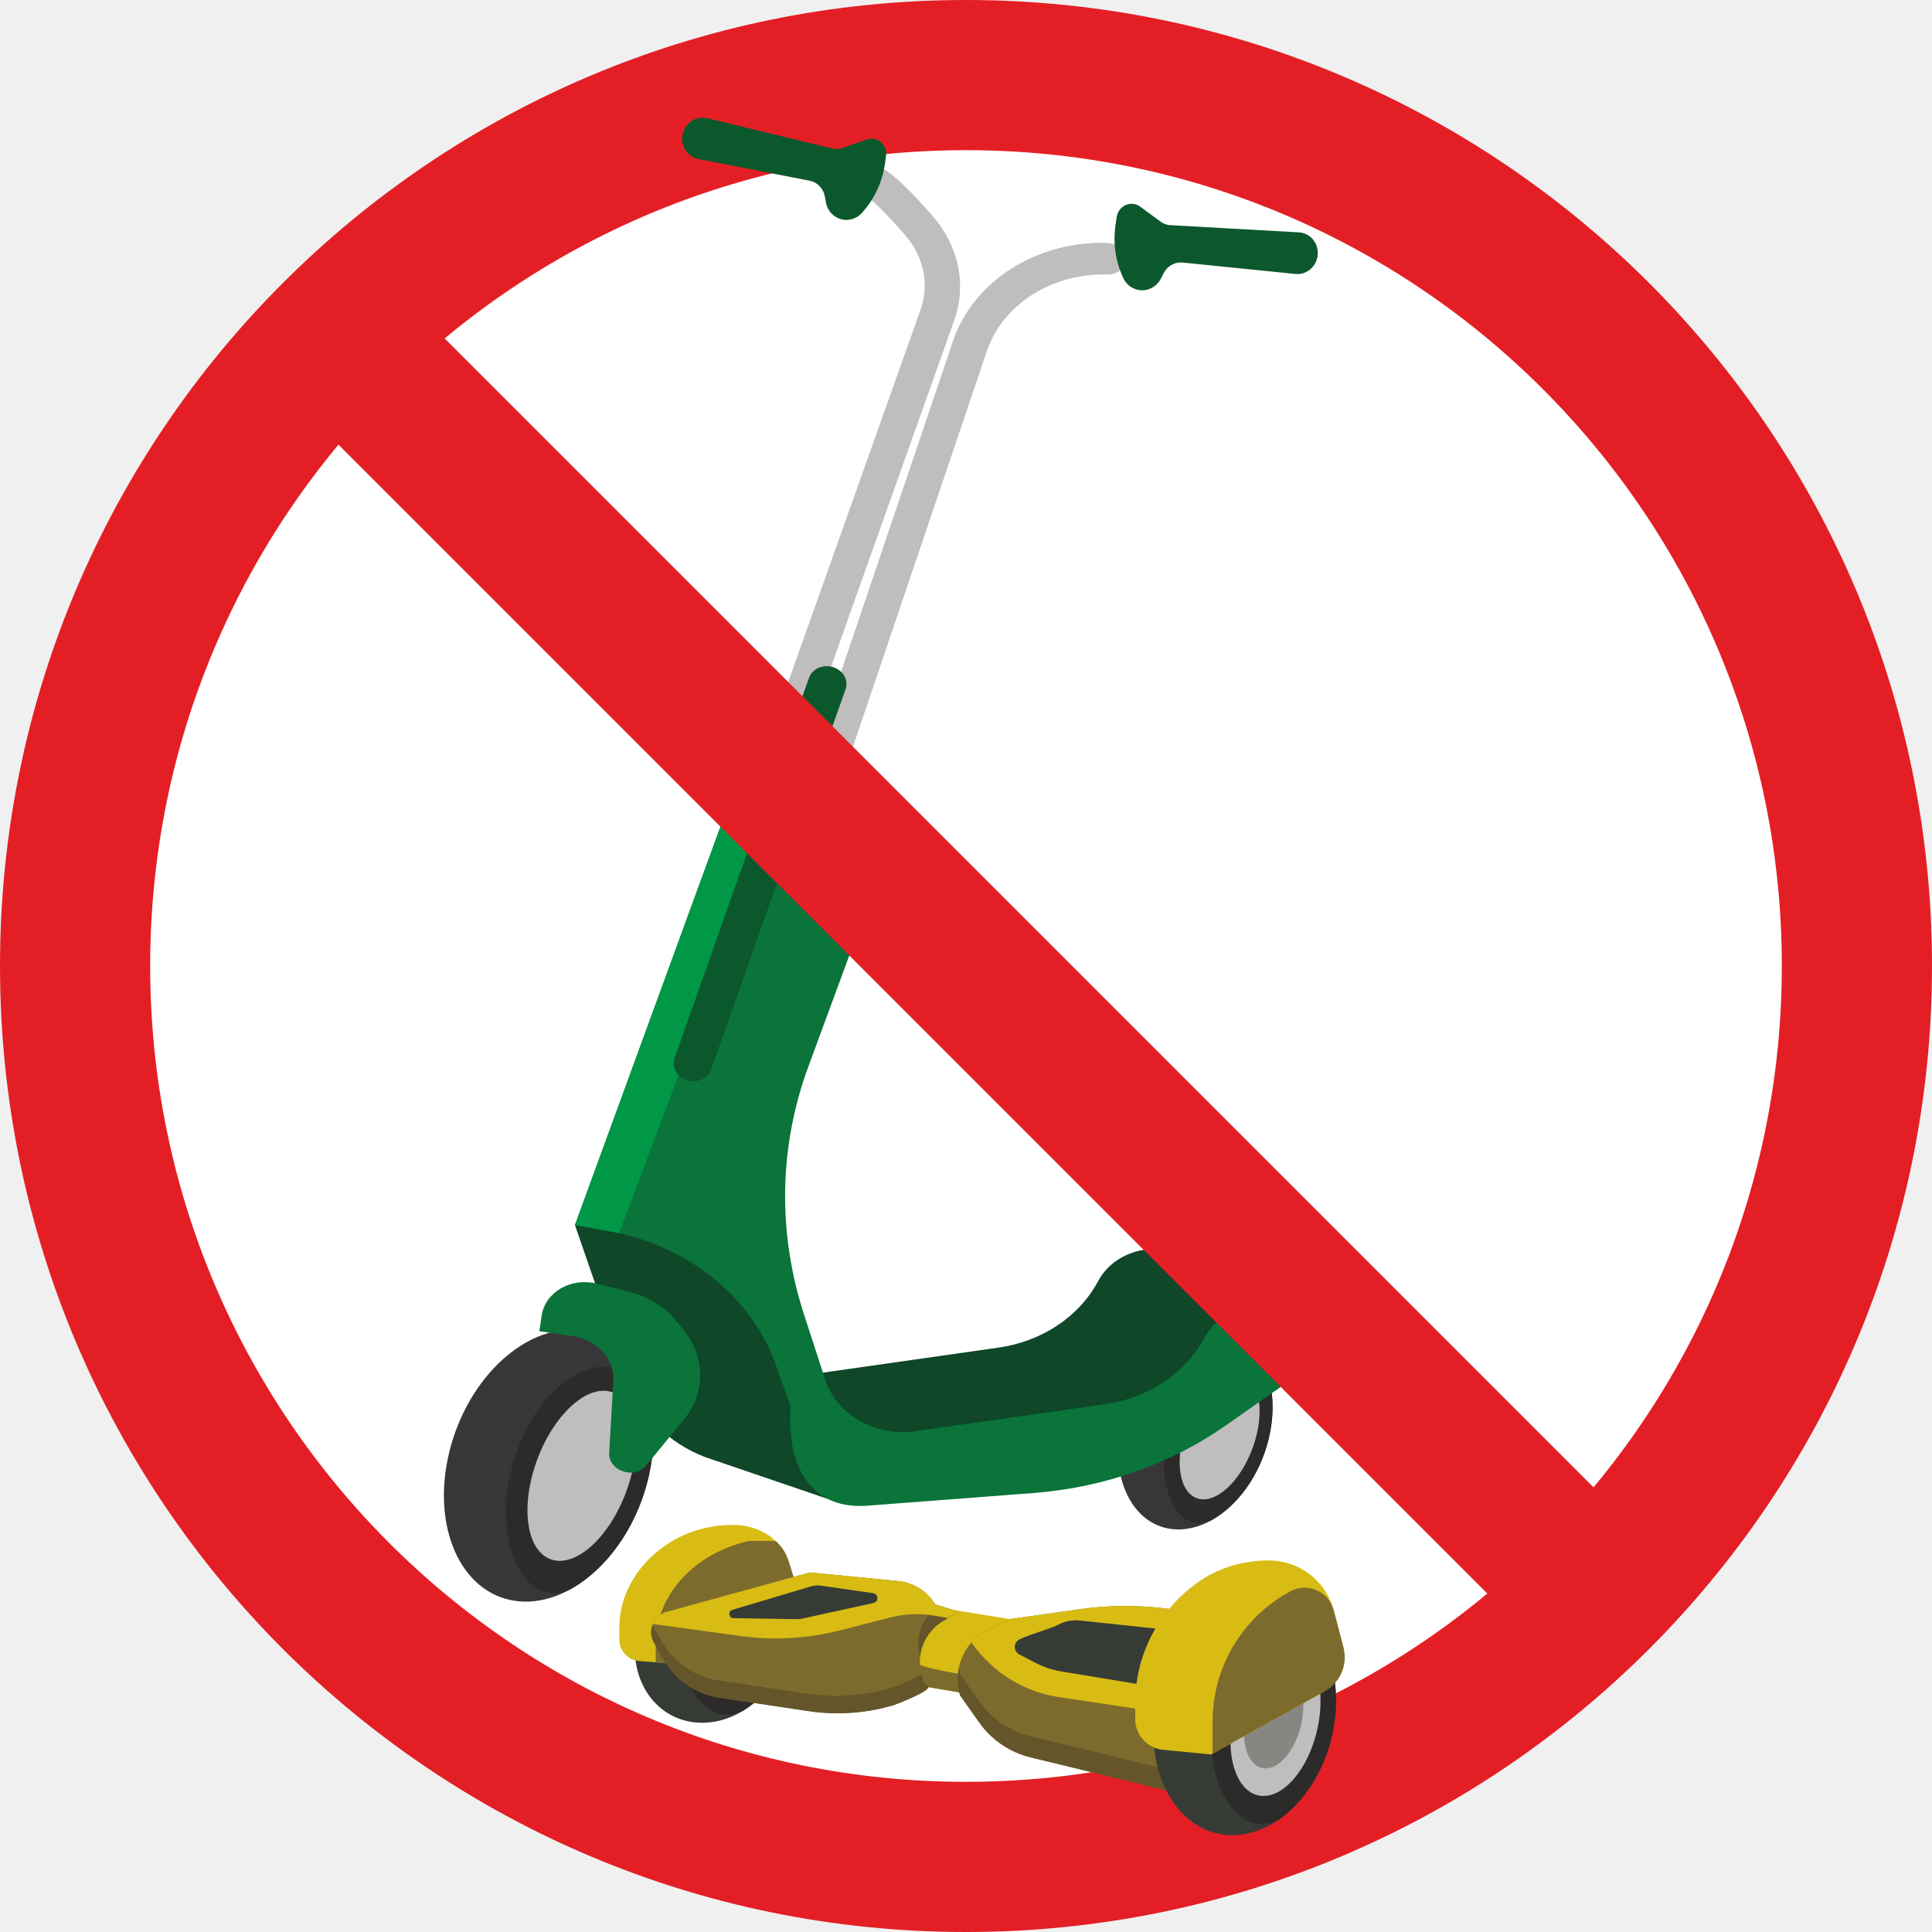
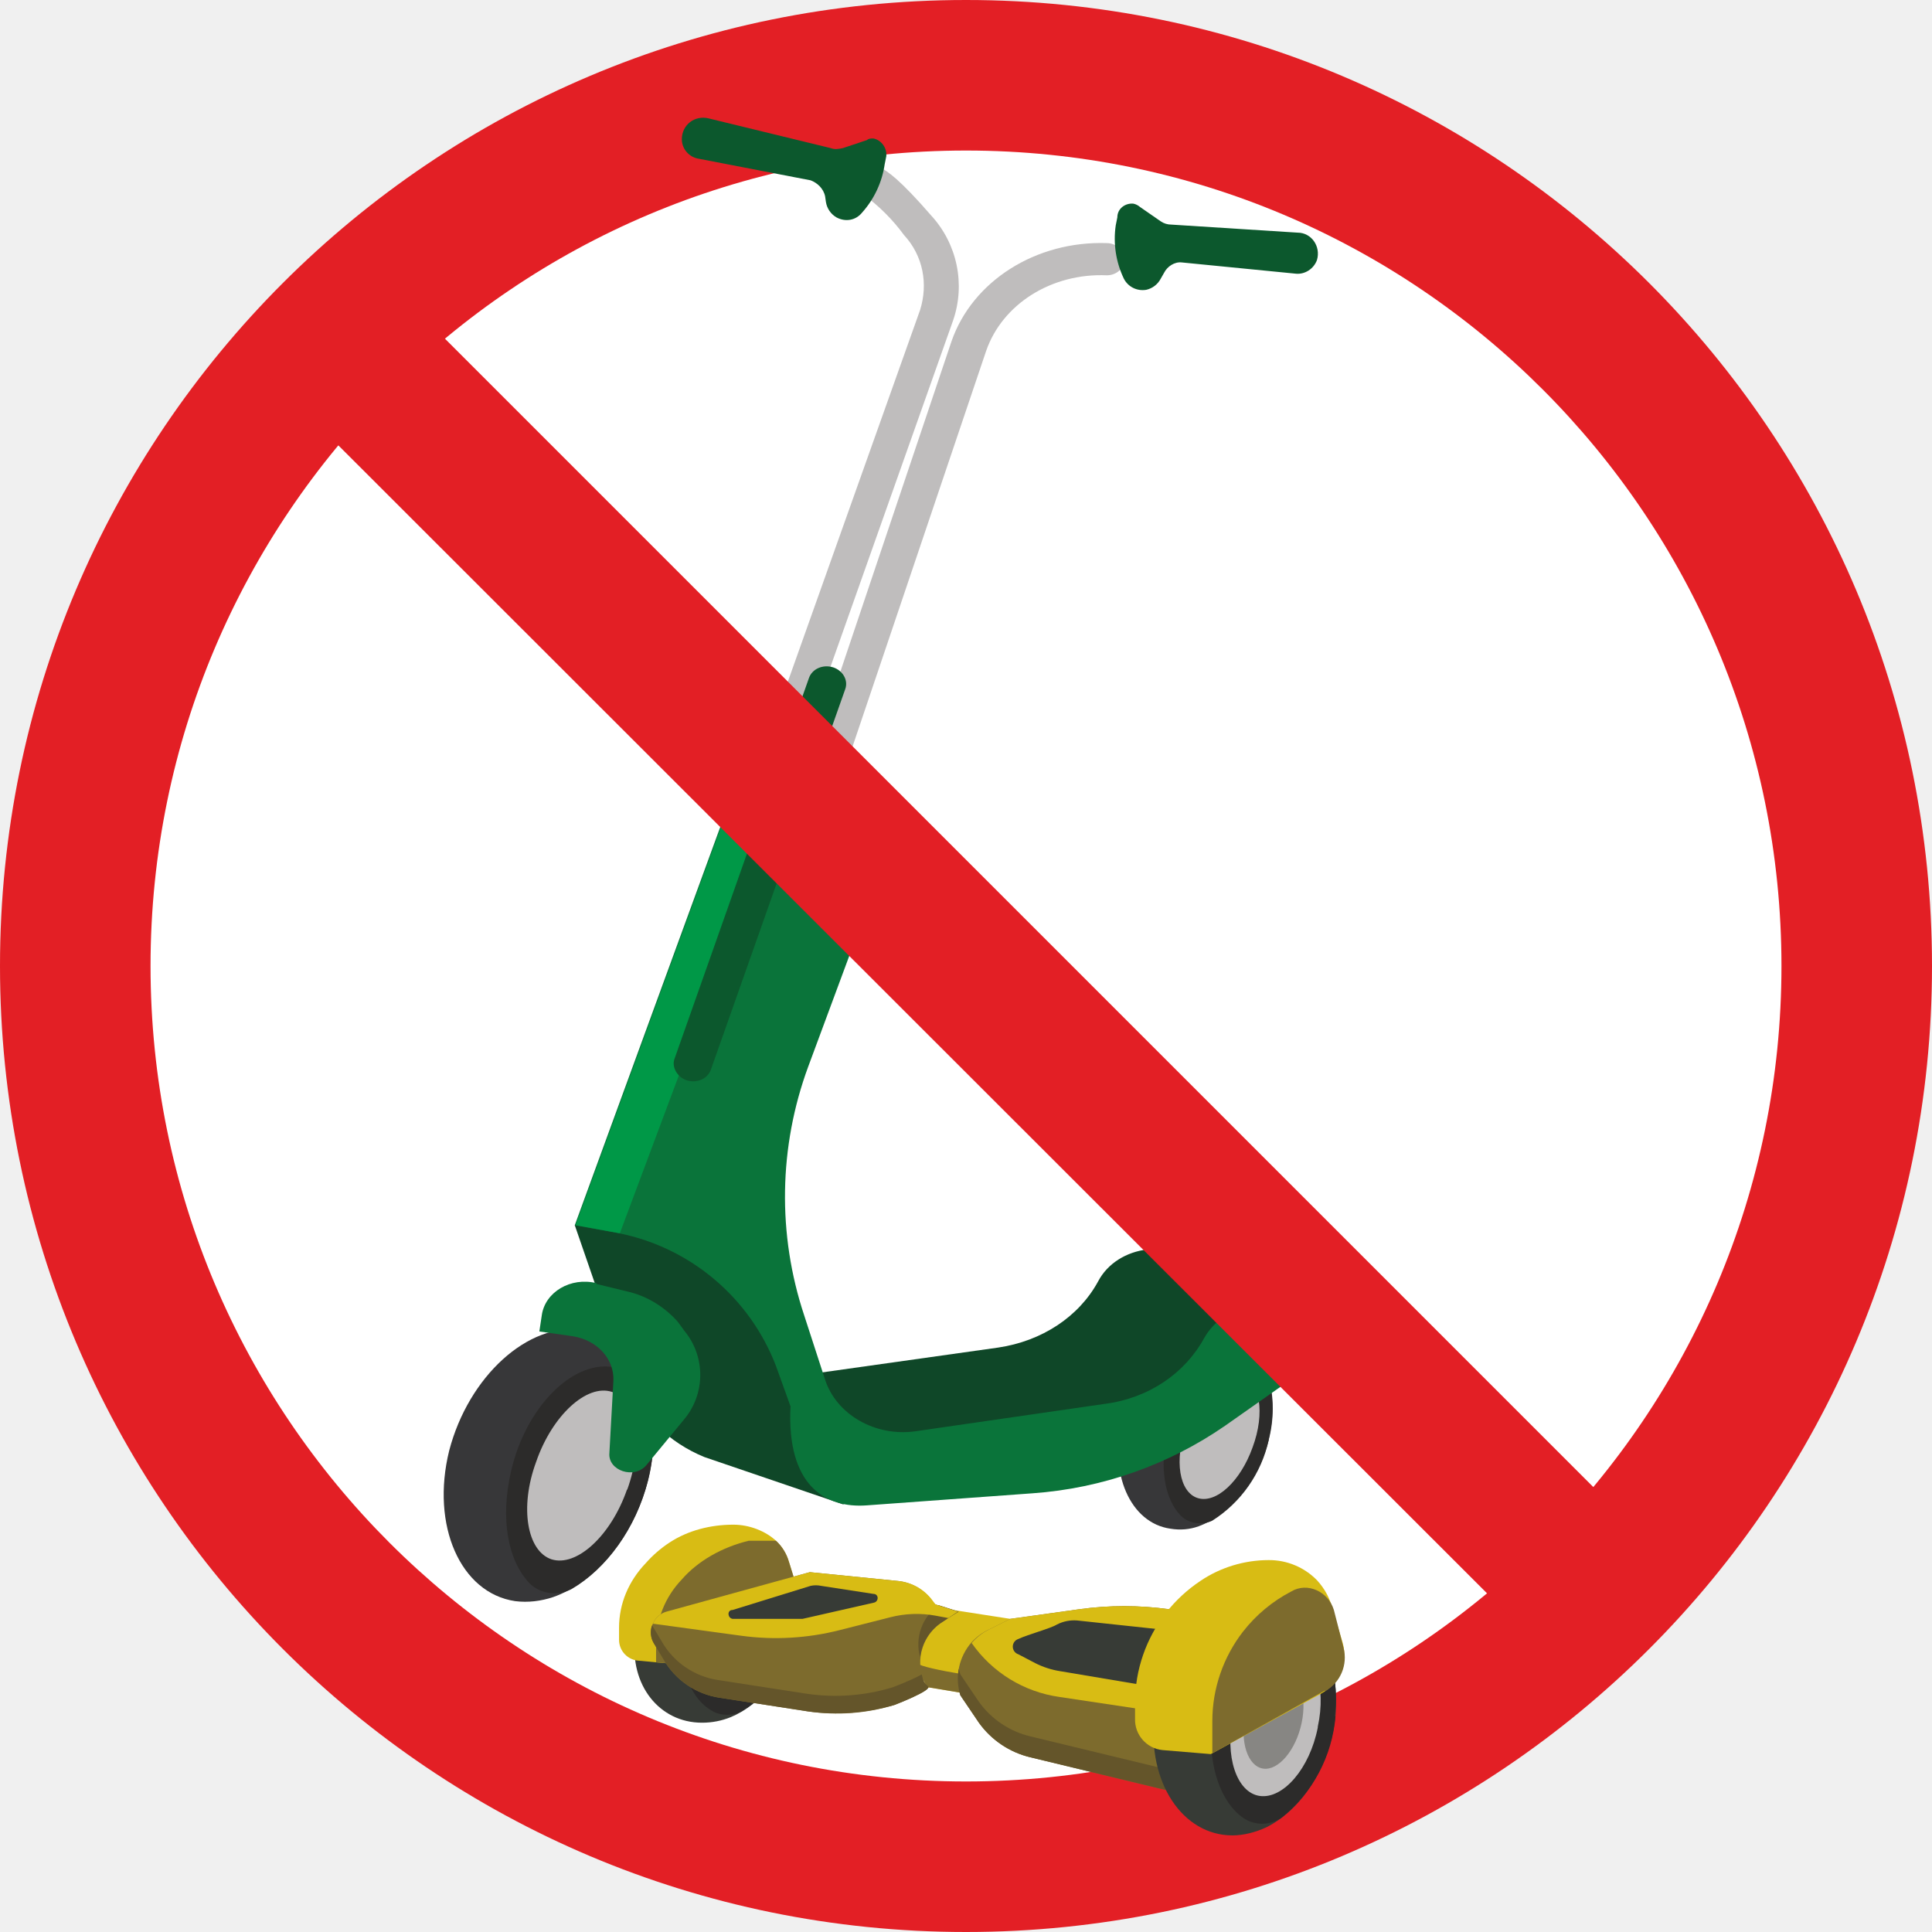
<svg xmlns="http://www.w3.org/2000/svg" width="240" height="240" fill="none">
-   <path fill="#E31F25" fill-rule="evenodd" d="M120 240c66.274 0 120-53.726 120-120S186.274 0 120 0 0 53.726 0 120s53.726 120 120 120" clip-rule="evenodd" />
-   <path fill="#fff" fill-rule="evenodd" d="M120 221.344c55.971 0 101.344-45.374 101.344-101.344S175.971 18.656 120 18.656 18.656 64.029 18.656 120 64.03 221.344 120 221.344" clip-rule="evenodd" />
-   <path fill="#fff" fill-rule="evenodd" d="m42.393 62.632 20.24-20.24 135.237 135.24-20.238 20.239z" clip-rule="evenodd" />
-   <path fill="#373739" d="M157.569 178.871c-1.31 5.244-4.825 9.377-8.649 10.683-1.164.4-2.36.538-3.533.365-5.021-.742-7.702-6.891-5.992-13.735 1.712-6.845 7.168-11.791 12.188-11.049 2.76.408 4.82 2.459 5.818 5.366.819 2.366.933 5.298.168 8.37" />
-   <path fill="#2C2B2A" d="M157.569 178.87c-1.118 4.478-3.844 8.146-6.997 9.936-1.219.691-2.862.485-3.845-.515-1.966-2.001-2.729-5.936-1.709-10.227 1.38-5.834 5.532-10.114 9.276-9.56.507.075.978.235 1.415.47 1.108.597 1.793 1.653 2.048 2.779.477 2.115.446 4.568-.188 7.117" />
-   <path fill="#BFBDBD" d="M155.649 179.755c-1.513 4.245-4.594 7.106-6.882 6.39s-2.915-4.738-1.403-8.983c1.514-4.245 4.595-7.106 6.882-6.389 2.288.714 2.916 4.736 1.403 8.982" />
-   <path fill="#373739" d="M80.47 183.885c-1.775 7.109-6.537 12.71-11.722 14.481-1.577.542-3.196.729-4.786.494-6.804-1.006-10.439-9.34-8.119-18.614 2.318-9.274 9.712-15.978 16.515-14.973 3.74.553 6.532 3.332 7.885 7.271 1.11 3.207 1.265 7.181.228 11.341" />
-   <path fill="#2C2B2A" d="M80.47 183.886c-1.516 6.07-5.21 11.04-9.483 13.466-1.648.937-3.877.657-5.207-.699-2.666-2.711-3.7-8.043-2.319-13.859 1.87-7.904 7.497-13.705 12.571-12.954a5.8 5.8 0 0 1 1.916.635c1.502.809 2.433 2.24 2.777 3.767.647 2.865.606 6.19-.254 9.644" />
-   <path fill="#BFBDBD" d="M77.867 185.086c-2.05 5.753-6.225 9.63-9.324 8.66-3.102-.971-3.952-6.421-1.901-12.174 2.05-5.752 6.226-9.63 9.326-8.66s3.95 6.421 1.9 12.174M102.087 98.47a2.3 2.3 0 0 1-.346-.077c-1.161-.347-1.82-1.462-1.471-2.493l18.112-53.523c2.527-7.466 10.423-12.484 19.204-12.204 1.225.042 2.193.951 2.191 2.037-.004 1.087-.989 1.936-2.202 1.897-6.854-.218-13.016 3.698-14.989 9.525l-18.113 53.524c-.313.929-1.337 1.47-2.386 1.314M96.669 95.906a2.6 2.6 0 0 1-.377-.086c-1.155-.362-1.796-1.485-1.431-2.51l19.5-54.856c1.115-3.14.39-6.607-1.942-9.274-3.703-4.239-4.851-4.847-4.97-4.904-1.085-.505-1.55-1.696-1.027-2.655.521-.958 1.81-1.344 2.903-.845.954.432 2.557 1.509 6.517 6.038 3.251 3.724 4.263 8.563 2.705 12.947l-19.5 54.856c-.326.914-1.342 1.442-2.378 1.29" />
-   <path fill="#0F4728" d="m81.574 143.636-10.155 8.537 6.705 19.409c1.45 4.197 4.906 7.65 9.414 9.404l17.259 5.888-15.082-39.818z" />
-   <path fill="#0F4728" d="M149.839 157.586c-4.006-3.866-10.961-3.054-13.43 1.567-2.36 4.414-6.967 7.482-12.399 8.256l-22.713 3.237-1.322 8.95 15.096-1.144c8.783-.664 26.305 3.732 33.157-1.077l12.257-14.473z" />
-   <path fill="#0A743A" d="m166 167.447-13.758 9.647c-6.862 4.807-15.163 7.721-23.947 8.38l-20.598 1.573c-5.185.384-10.07-2.574-9.498-12.358l-1.798-5.081c-2.873-8.137-10.34-14.387-19.496-16.415-.388-.084-.761-.165-1.151-.236l-4.33-.786L92.71 93.896c.7-1.92 2.382-3.378 4.53-3.974a7.8 7.8 0 0 1 3.486-.12c1.734.31 3.324 1.18 4.447 2.51l-.002.013c4.122 4.909 5.535 11.19 3.788 16.99l-8.562 23.234c-3.64 9.886-3.822 20.641-.494 30.816l2.609 8.019c1.405 4.335 6.227 7.112 11.148 6.41l23.574-3.354c5.435-.771 10.04-3.848 12.397-8.262 1.62-3.041 5.191-4.431 8.57-3.932a8.85 8.85 0 0 1 4.867 2.373z" />
-   <path fill="#009847" d="m100.726 89.802-23.82 63.391c-.389-.084-.762-.165-1.152-.236l-4.33-.786L92.71 93.896c.7-1.92 2.382-3.378 4.53-3.974a7.8 7.8 0 0 1 3.486-.12" />
-   <path fill="#0A743A" d="m74.146 159.461 4.073 1.025c2.384.6 4.482 1.929 5.925 3.754l.856 1.084c2.63 3.329 2.642 7.723.034 10.909l-4.748 5.8c-1.48 1.807-4.738.689-4.609-1.582l.513-8.95c.153-2.673-2.014-5.071-4.979-5.51l-4.213-.622.282-1.915c.435-2.941 3.64-4.805 6.866-3.993" />
-   <path fill="#0C582D" d="m144.168 27.527-2.532-1.858a1.8 1.8 0 0 0-.804-.33c-1.011-.15-1.956.575-2.11 1.618l-.148 1.004a11.5 11.5 0 0 0 .977 6.61c.519 1.087 1.682 1.676 2.84 1.438a2.66 2.66 0 0 0 1.825-1.409l.341-.669c.443-.868 1.339-1.388 2.285-1.324l14.153 1.432c1.145.08 2.203-.65 2.573-1.772.553-1.676-.641-3.407-2.354-3.41l-15.681-.88a2.3 2.3 0 0 1-1.365-.45M104.687 18.377l2.961-1.046c.278-.099.575-.127.866-.084 1.011.149 1.705 1.116 1.551 2.16l-.148 1.005a11.5 11.5 0 0 1-2.849 6.043c-.81.89-2.094 1.119-3.134.556a2.66 2.66 0 0 1-1.34-1.877l-.132-.739c-.173-.96-.882-1.716-1.805-1.928l-13.962-2.725c-1.118-.256-1.92-1.259-1.95-2.44-.044-1.765 1.6-3.076 3.24-2.583l15.265 3.694c.47.141.971.128 1.437-.036M85.347 134.196c1.249.388 2.593-.202 2.983-1.311l16.717-47.29c.39-1.107-.311-2.332-1.56-2.721-1.251-.387-2.593.202-2.985 1.31l-16.715 47.29c-.392 1.109.31 2.333 1.56 2.722" />
-   <path fill="#E31F25" fill-rule="evenodd" d="m33.092 46.283 160.625 160.625 13.191-13.192L46.284 33.091z" clip-rule="evenodd" />
-   <path fill="#D8BC14" d="m118.386 199.998 7.118 1.135-4.157 9.482-6.065-1.036c-2.366-2.936-1.416-7.334 1.947-9.006z" />
-   <path fill="#7D6B2D" d="M113.993 206.274a5.87 5.87 0 0 0 1.289 3.305l6.065 1.036.951-2.171s-9.951-1.421-8.305-2.17" />
-   <path fill="#373B36" d="M98.106 203.401c-.551 4.489-3.546 8.33-7.293 9.876a9.4 9.4 0 0 1-3.59.732c-5.292 0-8.997-4.751-8.276-10.608.722-5.859 5.596-10.609 10.89-10.609 2.91 0 5.347 1.442 6.82 3.719 1.207 1.854 1.771 4.261 1.45 6.89" />
-   <path fill="#2C2B2A" d="M98.107 203.4c-.471 3.834-2.723 7.195-5.704 9.057-1.15.719-2.878.749-4.044.044-2.334-1.412-3.721-4.567-3.324-8.235.534-4.984 4.165-9.023 8.113-9.023q.801.002 1.53.214c1.235.357 2.103 1.146 2.538 2.045.814 1.687 1.158 3.717.89 5.898" />
-   <path stroke="#774291" stroke-miterlimit="10" stroke-width=".481" d="M96.26 204.365c-.913 3.689-3.656 6.427-6.125 6.115-2.47-.312-3.73-3.555-2.817-7.244.914-3.69 3.657-6.428 6.126-6.115 2.47.311 3.73 3.555 2.817 7.244Z" />
-   <path fill="#D8BC14" d="m99.794 199.82-14.828 6.971-3.513-.287-2.081-.172a2.65 2.65 0 0 1-2.434-2.643v-1.499c0-2.988 1.191-5.792 3.232-8.04a14.7 14.7 0 0 1 3.003-2.514c2.354-1.497 5.125-2.203 7.915-2.203 2.083 0 3.995.77 5.31 2.028a5.65 5.65 0 0 1 1.557 2.445z" />
-   <path fill="#7D6B2D" d="m99.794 199.82-14.828 6.971-3.513-.287v-2.328c0-2.994 1.191-5.792 3.232-8.047 2.047-2.248 4.943-3.94 8.364-4.71h2.554c.269 0 .538.012.794.042a5.65 5.65 0 0 1 1.559 2.445z" />
-   <path fill="#7D6B2D" d="m119.088 200.217-1.332.788-.592.354a5.933 5.933 0 0 0-2.365 7.576l.483.544c.501.568-4.216 2.321-4.216 2.321a24.4 24.4 0 0 1-10.624.758l-11.01-1.649a9.74 9.74 0 0 1-7.038-4.821l-1.161-2.034a2.62 2.62 0 0 1-.14-2.31 2.58 2.58 0 0 1 1.728-1.521l17.804-4.888 10.967 1.069a6.04 6.04 0 0 1 4.356 2.548l.256.367z" />
-   <path fill="#64552A" d="M114.8 208.935a6 6 0 0 1-.329-.921c-1.19.719-3.599 1.616-3.599 1.616a24.4 24.4 0 0 1-10.625.758l-11.01-1.65a9.74 9.74 0 0 1-7.038-4.821l-1.158-2.029a2.62 2.62 0 0 0 .192 2.166l1.16 2.034a9.74 9.74 0 0 0 7.04 4.821l11.009 1.649c3.556.532 7.185.275 10.625-.758 0 0 4.716-1.753 4.215-2.321zM116.589 199.438a5.93 5.93 0 0 0-2.298 6.456 5.92 5.92 0 0 1 2.873-4.535l.592-.354 1.332-.788z" />
-   <path fill="#D8BC14" d="m119.088 200.217-1.332.788-1.583-.284a13.1 13.1 0 0 0-5.574.204l-6.257 1.603a32 32 0 0 1-12.249.714c-3.516-.477-7.835-1.062-11-1.498a2.58 2.58 0 0 1 1.728-1.521l17.804-4.888 10.967 1.069a6.03 6.03 0 0 1 4.352 2.542l.26.372z" />
-   <path fill="#7D6B2D" d="m154.622 201.121-5.071 12.403-3.721 9.109-17.803-4.326a11 11 0 0 1-6.379-4.331l-2.376-3.361a6.89 6.89 0 0 1 1.411-6.592 6.8 6.8 0 0 1 2.212-1.668l2.608-1.234 8.597-1.216a40.6 40.6 0 0 1 11.125-.043z" />
-   <path fill="#64552A" d="m149.551 210.901-3.72 9.109-17.804-4.325a11 11 0 0 1-6.379-4.332l-2.376-3.36a7 7 0 0 1-.174-.728 6.9 6.9 0 0 0 .174 3.35l2.376 3.361a11 11 0 0 0 6.379 4.331l17.804 4.326 3.72-9.109 5.071-12.403-1.016-.136z" />
-   <path fill="#D8BC14" d="m154.622 201.121-5.071 12.403-17.975-2.695a16.08 16.08 0 0 1-10.856-6.751l-.037-.055a6.8 6.8 0 0 1 2.211-1.668l2.609-1.234 8.597-1.216a40.6 40.6 0 0 1 11.125-.043z" />
-   <path fill="#373B36" d="m90.981 199.979 9.727-2.903a3.1 3.1 0 0 1 1.305-.096l6.456.93c.681.099.716 1.068.044 1.216l-8.852 1.943q-.347.076-.704.071l-7.833-.127c-.604-.01-.721-.86-.143-1.034M126.63 205.523a1.053 1.053 0 0 1 .014-1.876c1.211-.609 3.899-1.328 4.797-1.808a4.73 4.73 0 0 1 2.494-.554l13.875 1.468-4.711 6.743-11.285-1.867a10.5 10.5 0 0 1-3.128-1.04z" />
-   <path fill="#373B36" d="M165.861 213.238c-.648 6.234-4.162 11.566-8.558 13.713-1.338.654-2.761 1.016-4.212 1.016-6.212 0-10.558-6.596-9.712-14.729.847-8.135 6.567-14.73 12.778-14.73 3.415 0 6.274 2.002 8.003 5.164 1.416 2.574 2.078 5.916 1.701 9.566" />
-   <path fill="#2C2B2A" d="M165.861 213.237c-.553 5.323-3.196 9.989-6.694 12.576-1.349.997-3.376 1.04-4.744.06-2.739-1.96-4.367-6.341-3.901-11.433.626-6.92 4.887-12.529 9.519-12.529.627 0 1.227.102 1.796.298 1.449.496 2.469 1.59 2.978 2.839.956 2.342 1.358 5.16 1.046 8.189" />
-   <path fill="#BFBDBD" d="M163.695 214.577c-1.072 5.123-4.29 8.924-7.188 8.491s-4.378-4.937-3.306-10.059c1.073-5.123 4.291-8.924 7.188-8.491 2.898.434 4.378 4.937 3.306 10.059" />
-   <path fill="#878683" d="M161.671 214.042c-.709 3.385-2.835 5.897-4.75 5.611s-2.893-3.262-2.184-6.648 2.835-5.897 4.75-5.611 2.893 3.263 2.184 6.648" />
-   <path fill="#D8BC14" d="M166.75 204.114a5.534 5.534 0 0 1-2.662 6.244l-13.455 7.485-.19.104-5.955-.58a3.837 3.837 0 0 1-3.466-3.819v-1.992c0-4.154 1.393-8.04 3.794-11.168a18.4 18.4 0 0 1 4.331-4.061c2.496-1.675 5.475-2.483 8.481-2.483a8.3 8.3 0 0 1 5.92 2.474 8.35 8.35 0 0 1 2.133 3.734z" />
-   <path fill="#7D6B2D" d="m164.576 210.087-13.944 7.756v-4.008c0-4.148 1.393-8.046 3.795-11.168a18.3 18.3 0 0 1 5.912-5.013c2.107-1.121 4.711.05 5.33 2.354l.011.044 1.211 4.602a4.814 4.814 0 0 1-2.315 5.433" />
+   <path fill="#E31F25" fill-rule="evenodd" d="M120 240a120 120 0 1 0 0-240 120 120 0 0 0 0 240" clip-rule="evenodd" />
+   <path fill="#fff" fill-rule="evenodd" d="M120 221.3a101.3 101.3 0 1 0 0-202.6 101.3 101.3 0 0 0 0 202.6" clip-rule="evenodd" />
+   <path fill="#fff" fill-rule="evenodd" d="m42.4 62.6 20.2-20.2L198 177.6 177.6 198z" clip-rule="evenodd" />
+   <path fill="#373739" d="M157.6 178.9c-1.3 5.2-4.9 9.3-8.7 10.7-1.1.4-2.3.5-3.5.3-5-.7-7.7-6.9-6-13.7 1.7-6.9 7.2-11.8 12.2-11 2.7.3 4.8 2.4 5.8 5.3.8 2.4 1 5.3.2 8.4" />
+   <path fill="#2C2B2A" d="M157.6 178.9a15.9 15.9 0 0 1-7 10c-1.2.6-2.9.4-3.9-.6-2-2-2.7-6-1.7-10.2 1.4-5.9 5.6-10.1 9.3-9.6.5 0 1 .2 1.4.5 1.1.6 1.8 1.6 2 2.8.5 2 .5 4.5-.1 7" />
+   <path fill="#BFBDBD" d="M155.6 179.8c-1.5 4.2-4.5 7-6.8 6.3s-3-4.7-1.4-9c1.5-4.2 4.6-7 6.8-6.3 2.3.7 3 4.7 1.4 9" />
+   <path fill="#373739" d="M80.5 183.9c-1.8 7-6.6 12.7-11.8 14.5-1.5.5-3.1.7-4.7.5-6.8-1-10.5-9.4-8.2-18.7 2.4-9.2 9.8-16 16.6-15 3.7.6 6.5 3.4 7.8 7.3 1.2 3.3 1.3 7.2.3 11.4" />
+   <path fill="#2C2B2A" d="M80.5 183.9c-1.5 6-5.2 11-9.5 13.5-1.7.9-3.9.6-5.2-.7-2.7-2.8-3.7-8-2.3-14 1.8-7.8 7.5-13.6 12.5-12.9a5.8 5.8 0 0 1 2 .7c1.4.8 2.4 2.2 2.7 3.7a21 21 0 0 1-.2 9.7" />
+   <path fill="#BFBDBD" d="M77.9 185c-2 5.8-6.3 9.7-9.4 8.7-3-1-4-6.4-1.9-12.1 2-5.8 6.3-9.7 9.4-8.7s4 6.4 1.9 12.2M102 98.5a2.3 2.3 0 0 1-.4-.1c-1.1-.4-1.8-1.5-1.4-2.5l18-53.5c2.6-7.5 10.5-12.5 19.3-12.2 1.2 0 2.2 1 2.2 2 0 1.1-1 2-2.2 2-6.9-.3-13 3.6-15 9.4l-18.1 53.6c-.3.9-1.4 1.4-2.4 1.3m-5.4-2.6a2.6 2.6 0 0 1-.4 0c-1.2-.4-1.8-1.6-1.4-2.6l19.5-54.8c1-3.2.4-6.7-2-9.3a23.2 23.2 0 0 0-5-5c-1-.4-1.5-1.6-1-2.6s1.8-1.3 3-.8c.9.4 2.5 1.5 6.4 6a13 13 0 0 1 2.7 13L99 94.6c-.3 1-1.3 1.5-2.3 1.3" />
+   <path fill="#0F4728" d="m81.6 143.6-10.2 8.6 6.7 19.4c1.5 4.2 5 7.6 9.4 9.4l17.3 5.9-15-39.8z" />
+   <path fill="#0F4728" d="M149.8 157.6c-4-3.9-11-3-13.4 1.6-2.4 4.4-7 7.4-12.4 8.2l-22.7 3.2-1.3 9 15-1.1c8.9-.7 26.4 3.7 33.2-1.1l12.3-14.5z" />
+   <path fill="#0A743A" d="m166 167.4-13.8 9.7a48 48 0 0 1-23.9 8.4l-20.6 1.5c-5.2.4-10-2.5-9.5-12.3l-1.8-5a26.5 26.5 0 0 0-19.5-16.5l-1.1-.2-4.4-.8 21.3-58.3c.7-2 2.4-3.4 4.5-4a7.8 7.8 0 0 1 3.5-.1c1.8.3 3.3 1.2 4.5 2.5 4 5 5.5 11.2 3.8 17l-8.6 23.2a46.7 46.7 0 0 0-.5 30.9l2.6 8c1.4 4.3 6.2 7.1 11.2 6.4l23.5-3.4c5.5-.7 10-3.8 12.4-8.2 1.7-3 5.2-4.5 8.6-4a8.8 8.8 0 0 1 4.9 2.4z" />
+   <path fill="#009847" d="M100.7 89.8 77 153.2l-1.1-.2-4.4-.8 21.3-58.3c.7-2 2.4-3.4 4.5-4a7.8 7.8 0 0 1 3.5-.1" />
+   <path fill="#0A743A" d="m74.1 159.5 4.1 1c2.4.6 4.5 2 6 3.7l.8 1.1a8.6 8.6 0 0 1 0 11l-4.7 5.7c-1.5 1.8-4.8.7-4.6-1.5l.5-9c.1-2.7-2-5-5-5.5l-4.2-.6.3-2c.4-2.9 3.6-4.8 6.8-4" />
+   <path fill="#0C582D" d="m144.2 27.5-2.6-1.8a1.8 1.8 0 0 0-.8-.4c-1-.1-2 .6-2 1.7l-.2 1a11.5 11.5 0 0 0 1 6.6c.5 1 1.6 1.6 2.8 1.4a2.7 2.7 0 0 0 1.8-1.4l.4-.7c.4-.8 1.3-1.4 2.2-1.3L161 34c1.1.1 2.2-.6 2.6-1.7.5-1.7-.7-3.4-2.4-3.4l-15.7-1a2.3 2.3 0 0 1-1.3-.4m-39.5-9.1 3-1c.2-.2.5-.2.8-.2 1 .2 1.7 1.2 1.6 2.2l-.2 1a11.5 11.5 0 0 1-2.8 6c-.8 1-2.1 1.2-3.2.6a2.7 2.7 0 0 1-1.3-1.9l-.1-.7c-.2-1-1-1.7-1.8-2l-14-2.7c-1.1-.2-2-1.2-2-2.4 0-1.8 1.6-3 3.3-2.6l15.2 3.7c.5.2 1 .1 1.5 0M85.3 134.2c1.3.4 2.6-.2 3-1.3L105 85.6c.4-1.1-.3-2.3-1.5-2.7-1.3-.4-2.6.2-3 1.3l-16.7 47.3c-.4 1 .3 2.3 1.5 2.7" />
+   <path fill="#E31F25" fill-rule="evenodd" d="m33 46.3 160.7 160.6 13.2-13.2L46.3 33.1z" clip-rule="evenodd" />
+   <path fill="#D8BC14" d="m118.4 200 7.1 1.1-4.2 9.5-6-1a6 6 0 0 1 2-9z" />
+   <path fill="#7D6B2D" d="M114 206.3a5.9 5.9 0 0 0 1.3 3.3l6 1 1-2.2s-10-1.4-8.3-2.1" />
+   <path fill="#373B36" d="M98.1 203.4c-.5 4.5-3.5 8.3-7.3 9.9a9.4 9.4 0 0 1-3.6.7c-5.3 0-9-4.7-8.3-10.6.8-5.9 5.6-10.6 11-10.6a8 8 0 0 1 6.8 3.7c1.2 1.9 1.7 4.3 1.4 6.9" />
+   <path fill="#2C2B2A" d="M98.1 203.4c-.5 3.8-2.7 7.2-5.7 9-1.1.8-2.9.8-4 .1-2.4-1.4-3.8-4.6-3.4-8.2.6-5 4.2-9 8.1-9l1.6.2a4 4 0 0 1 2.5 2c.8 1.7 1.2 3.7 1 5.9" />
+   <path stroke="#774291" stroke-miterlimit="10" stroke-width=".5" d="M96.3 204.4c-1 3.7-3.7 6.4-6.2 6-2.4-.2-3.7-3.5-2.8-7.2 1-3.7 3.7-6.4 6.1-6 2.5.2 3.8 3.5 2.9 7.2Z" />
+   <path fill="#D8BC14" d="m99.8 199.8-14.8 7-3.5-.3-2.1-.2a2.6 2.6 0 0 1-2.5-2.6v-1.5c0-3 1.2-5.8 3.3-8a14.7 14.7 0 0 1 3-2.6c2.3-1.5 5.1-2.2 7.9-2.2 2 0 4 .8 5.3 2A5.7 5.7 0 0 1 98 194z" />
+   <path fill="#7D6B2D" d="m99.8 199.8-14.8 7-3.5-.3v-2.3c0-3 1.1-5.8 3.2-8 2-2.3 5-4 8.3-4.8H96.4A5.7 5.7 0 0 1 98 194z" />
+   <path fill="#7D6B2D" d="m119 200.2-1.2.8-.6.4a6 6 0 0 0-2.4 7.5l.5.6c.5.5-4.2 2.3-4.2 2.3a24.4 24.4 0 0 1-10.7.8l-11-1.7a9.7 9.7 0 0 1-7-4.8l-1.2-2a2.6 2.6 0 0 1-.1-2.4 2.6 2.6 0 0 1 1.7-1.5l17.8-4.9 11 1.1a6 6 0 0 1 4.3 2.6l.3.3z" />
+   <path fill="#64552A" d="M114.8 209a6 6 0 0 1-.3-1c-1.2.7-3.6 1.6-3.6 1.6a24.4 24.4 0 0 1-10.7.8l-11-1.7a9.7 9.7 0 0 1-7-4.8l-1.2-2a2.6 2.6 0 0 0 .2 2.2l1.2 2a9.7 9.7 0 0 0 7 4.8l11 1.7c3.6.5 7.2.2 10.7-.8 0 0 4.7-1.8 4.2-2.3zm1.8-9.6a6 6 0 0 0-2.3 6.5 6 6 0 0 1 2.9-4.5l.6-.4 1.3-.8z" />
+   <path fill="#D8BC14" d="m119 200.2-1.2.8-1.6-.3a13.1 13.1 0 0 0-5.6.2l-6.3 1.6a32 32 0 0 1-12.2.7l-11-1.5a2.6 2.6 0 0 1 1.7-1.5l17.8-4.9 11 1.1a6 6 0 0 1 4.3 2.5l.3.4z" />
+   <path fill="#7D6B2D" d="m154.6 201.1-5 12.4-3.8 9.1-17.8-4.3a11 11 0 0 1-6.4-4.3l-2.3-3.4a6.9 6.9 0 0 1 1.4-6.6 6.8 6.8 0 0 1 2.2-1.6l2.6-1.3 8.6-1.2a40.6 40.6 0 0 1 11.1 0z" />
+   <path fill="#64552A" d="m149.6 210.9-3.8 9.1-17.8-4.3a11 11 0 0 1-6.4-4.3l-2.3-3.4a7 7 0 0 1-.2-.7 6.9 6.9 0 0 0 .2 3.3l2.3 3.4a11 11 0 0 0 6.4 4.3l17.8 4.3 3.8-9 5-12.5-1-.1z" />
+   <path fill="#D8BC14" d="m154.6 201.1-5 12.4-18-2.7a16 16 0 0 1-10.9-6.7 6.8 6.8 0 0 1 2.2-1.7l2.6-1.3 8.6-1.2a40.6 40.6 0 0 1 11.1 0z" />
+   <path fill="#373B36" d="m91 200 9.7-3a3.1 3.1 0 0 1 1.3 0l6.5 1c.7 0 .7 1 0 1.1l-8.8 2H91c-.6-.1-.7-1-.1-1.1m35.6 5.5a1 1 0 0 1 0-1.9c1.3-.6 4-1.3 4.8-1.8a4.7 4.7 0 0 1 2.5-.5l14 1.5-4.8 6.7-11.3-1.9a10.5 10.5 0 0 1-3.1-1z" />
+   <path fill="#373B36" d="M165.9 213.2c-.7 6.3-4.2 11.6-8.6 13.8-1.3.6-2.8 1-4.2 1-6.2 0-10.6-6.6-9.7-14.8.8-8.1 6.5-14.7 12.8-14.7 3.4 0 6.2 2 8 5.2 1.4 2.5 2 5.9 1.7 9.5" />
+   <path fill="#2C2B2A" d="M165.9 213.2a18 18 0 0 1-6.7 12.6c-1.4 1-3.4 1-4.8 0-2.7-1.9-4.3-6.3-3.9-11.4.6-6.9 5-12.5 9.5-12.5.7 0 1.3.1 1.8.3a5 5 0 0 1 3 2.8c1 2.4 1.4 5.2 1 8.2" />
+   <path fill="#BFBDBD" d="M163.7 214.6c-1 5.1-4.3 8.9-7.2 8.5s-4.4-5-3.3-10c1-5.2 4.3-9 7.2-8.6 2.9.5 4.4 5 3.3 10" />
+   <path fill="#878683" d="M161.7 214c-.7 3.4-2.9 6-4.8 5.7s-2.9-3.3-2.2-6.7 2.9-5.9 4.8-5.6 2.9 3.3 2.2 6.6" />
+   <path fill="#D8BC14" d="M166.8 204.1a5.5 5.5 0 0 1-2.7 6.3l-13.5 7.4-.2.1-6-.5a3.8 3.8 0 0 1-3.4-3.9v-2c0-4.1 1.4-8 3.8-11.1a18.4 18.4 0 0 1 4.3-4c2.5-1.7 5.5-2.6 8.5-2.6a8.3 8.3 0 0 1 6 2.5 8.3 8.3 0 0 1 2 3.8z" />
+   <path fill="#7D6B2D" d="m164.6 210-14 7.8v-4c0-4.1 1.4-8 3.8-11.1a18.3 18.3 0 0 1 6-5c2-1.2 4.6 0 5.3 2.3l1.2 4.7a4.8 4.8 0 0 1-2.3 5.4" />
</svg>
